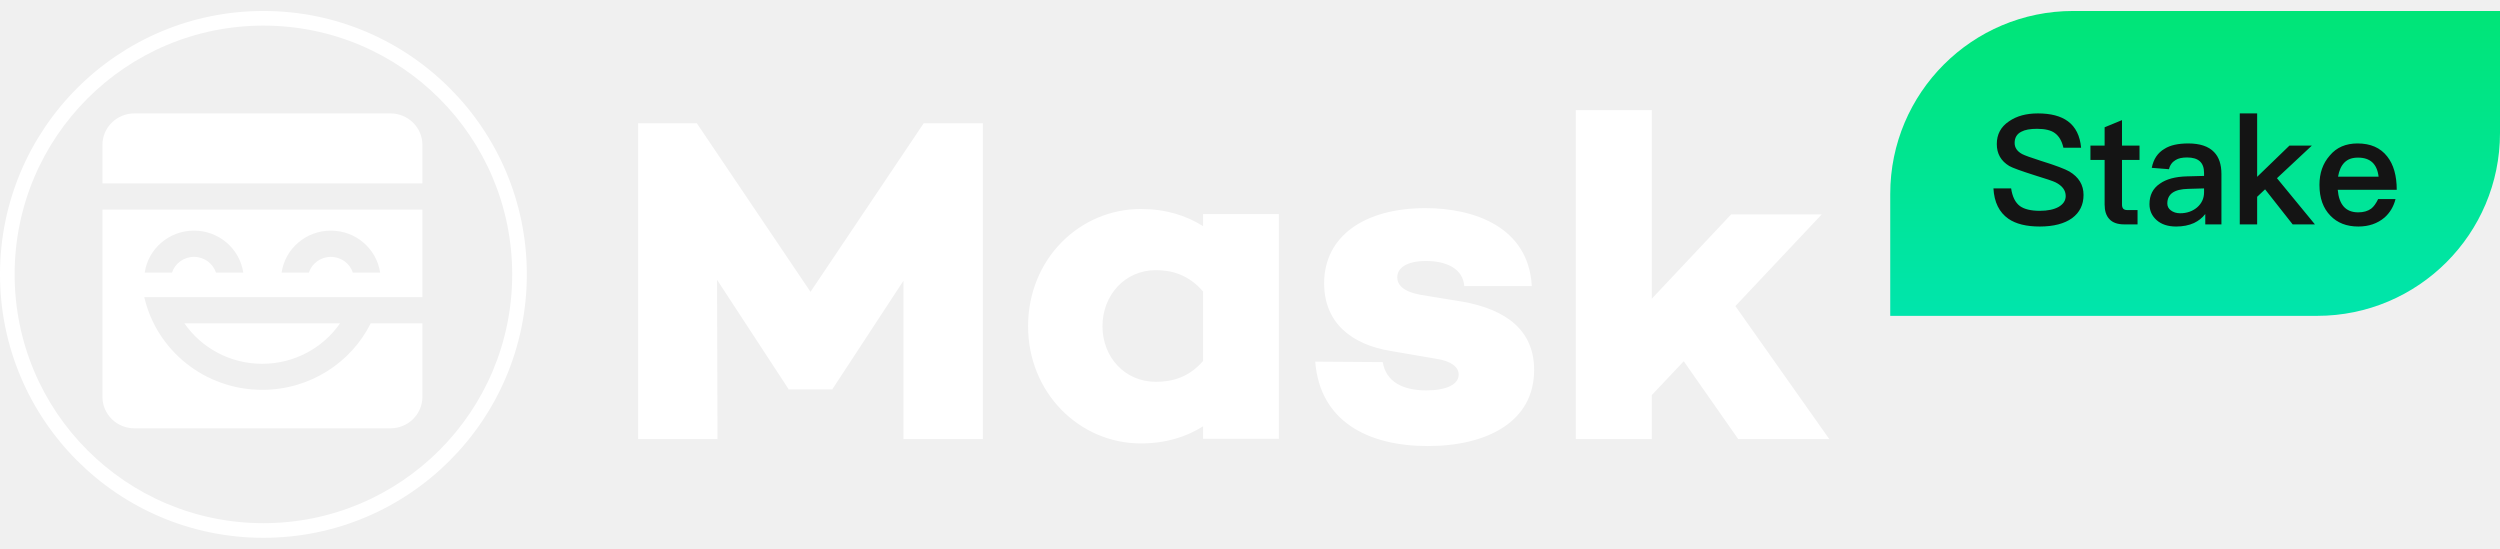
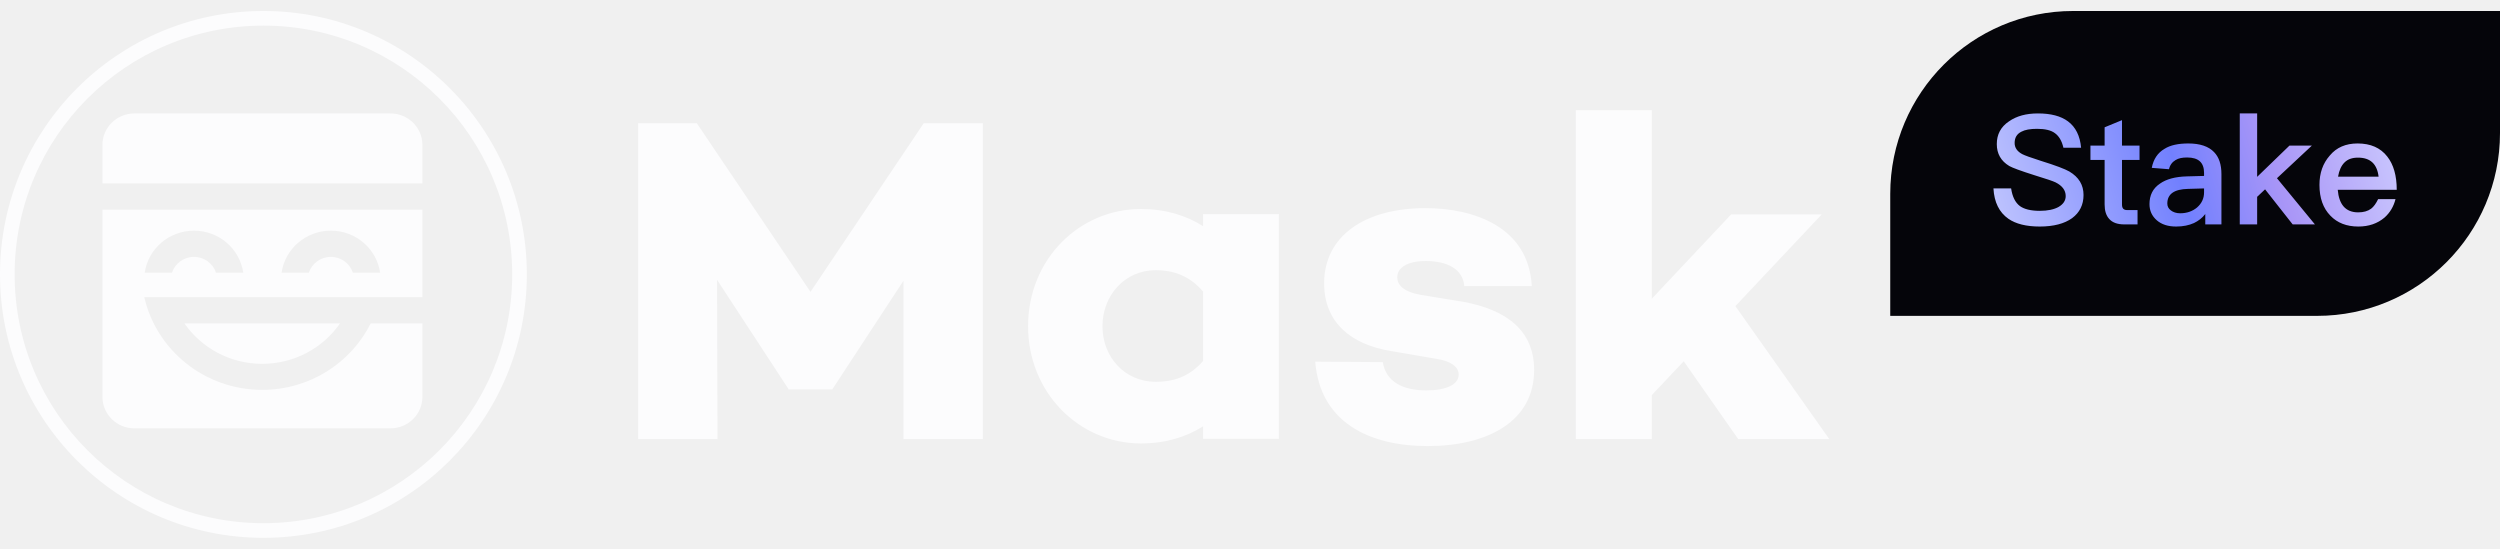
<svg xmlns="http://www.w3.org/2000/svg" width="164" height="36" viewBox="0 0 164 36" fill="none">
-   <g clip-path="url(#clip0_5236_60271)">
-     <path d="M93.505 13.653C96.673 13.653 100.27 14.87 100.486 18.764H96.058C95.965 17.639 94.92 17.121 93.536 17.121C92.245 17.121 91.66 17.608 91.66 18.186C91.66 18.673 92.029 19.129 93.198 19.342L95.996 19.799C98.794 20.316 100.639 21.655 100.639 24.271C100.639 27.679 97.534 29.261 93.659 29.261C89.754 29.261 86.587 27.649 86.279 23.724L90.707 23.754C90.922 25.032 91.999 25.61 93.567 25.61C94.889 25.61 95.689 25.215 95.689 24.576C95.689 24.089 95.227 23.693 94.243 23.541L91.23 23.024C88.647 22.598 86.863 21.168 86.863 18.582C86.863 15.478 89.538 13.653 93.505 13.653ZM74.84 13.71C76.467 13.71 77.817 14.136 78.922 14.835V14.044H83.895V28.785H78.922V27.965C77.817 28.664 76.467 29.089 74.84 29.089C70.818 29.089 67.442 25.776 67.442 21.4C67.442 16.993 70.818 13.71 74.84 13.71ZM45.712 8.086L53.169 19.145L60.594 8.086H64.477V28.802H59.269V18.414L54.617 25.512V25.543H51.72V25.512L47.037 18.353L47.068 28.802H41.86V8.086H45.712ZM108.36 7.226V19.594L113.564 14.063H119.507L113.841 20.08L120 28.802H114.026L110.454 23.697L108.36 25.915V28.802H103.372V7.226H108.36ZM75.822 17.722C73.796 17.722 72.323 19.363 72.323 21.4C72.323 23.436 73.796 25.047 75.822 25.047C76.927 25.047 78.001 24.743 78.922 23.679V19.12C78.001 18.056 76.927 17.722 75.822 17.722Z" fill="white" />
-     <path fill-rule="evenodd" clip-rule="evenodd" d="M17.28 34.32C26.293 34.32 33.6 27.013 33.6 18C33.6 8.986 26.293 1.68 17.28 1.68C8.267 1.68 0.96 8.986 0.96 18C0.96 27.013 8.267 34.32 17.28 34.32ZM34.56 18C34.56 27.543 26.823 35.28 17.28 35.28C7.737 35.28 0 27.543 0 18C0 8.456 7.737 0.72 17.28 0.72C26.823 0.72 34.56 8.456 34.56 18Z" fill="white" />
-     <path fill-rule="evenodd" clip-rule="evenodd" d="M27.71 13.752V19.49H10.218L9.465 19.49C10.262 22.972 13.423 25.573 17.201 25.573C20.325 25.573 23.027 23.795 24.319 21.212L27.71 21.212V26.032C27.71 27.173 26.77 28.098 25.611 28.098H8.819C7.659 28.098 6.72 27.173 6.72 26.032V13.752H27.71ZM22.306 21.212C21.193 22.814 19.322 23.865 17.201 23.865C15.081 23.865 13.21 22.814 12.097 21.212H22.306ZM12.725 15.129C11.08 15.129 9.719 16.326 9.493 17.884L11.282 17.884C11.479 17.284 12.051 16.851 12.725 16.851C13.4 16.851 13.971 17.284 14.168 17.884L15.957 17.884C15.731 16.326 14.37 15.129 12.725 15.129ZM21.704 15.129C20.059 15.129 18.698 16.326 18.472 17.884L20.261 17.884C20.458 17.284 21.03 16.851 21.704 16.851C22.379 16.851 22.95 17.284 23.147 17.884L24.936 17.884C24.71 16.326 23.349 15.129 21.704 15.129ZM25.611 7.439C26.77 7.439 27.71 8.364 27.71 9.505V12.03H6.72V9.505C6.72 8.364 7.659 7.439 8.819 7.439H25.611Z" fill="white" />
+   <g clip-path="url(#clip0_6989_16435)">
+     <path d="M93.505 13.654C96.673 13.654 100.27 14.871 100.486 18.765H96.058C95.965 17.64 94.92 17.122 93.536 17.122C92.245 17.122 91.66 17.609 91.66 18.187C91.66 18.674 92.029 19.13 93.198 19.343L95.996 19.8C98.794 20.317 100.639 21.656 100.639 24.272C100.639 27.68 97.534 29.262 93.659 29.262C89.754 29.262 86.587 27.65 86.279 23.725L90.707 23.755C90.922 25.033 91.999 25.611 93.567 25.611C94.889 25.611 95.689 25.216 95.689 24.577C95.689 24.09 95.227 23.694 94.243 23.542L91.23 23.025C88.647 22.599 86.863 21.169 86.863 18.583C86.863 15.479 89.538 13.654 93.505 13.654ZM74.84 13.711C76.467 13.711 77.817 14.137 78.922 14.836V14.045H83.895V28.786H78.922V27.966C77.817 28.665 76.467 29.09 74.84 29.09C70.818 29.09 67.442 25.777 67.442 21.401C67.442 16.994 70.818 13.711 74.84 13.711ZM45.712 8.087L53.169 19.146L60.594 8.087H64.477V28.803H59.269V18.415L54.617 25.513V25.544H51.72V25.513L47.037 18.354L47.068 28.803H41.86V8.087H45.712ZM108.36 7.227V19.595L113.564 14.064H119.507L113.841 20.081L120 28.803H114.026L110.454 23.698L108.36 25.916V28.803H103.372V7.227H108.36ZM75.822 17.723C73.796 17.723 72.323 19.364 72.323 21.401C72.323 23.437 73.796 25.048 75.822 25.048C76.927 25.048 78.001 24.744 78.922 23.68V19.121C78.001 18.057 76.927 17.723 75.822 17.723Z" fill="#FCFCFD" />
+     <path fill-rule="evenodd" clip-rule="evenodd" d="M17.28 34.321C26.293 34.321 33.6 27.014 33.6 18.001C33.6 8.987 26.293 1.681 17.28 1.681C8.267 1.681 0.96 8.987 0.96 18.001C0.96 27.014 8.267 34.321 17.28 34.321ZM34.56 18.001C34.56 27.544 26.823 35.281 17.28 35.281C7.737 35.281 0 27.544 0 18.001C0 8.457 7.737 0.721 17.28 0.721C26.823 0.721 34.56 8.457 34.56 18.001Z" fill="#FCFCFD" />
+     <path fill-rule="evenodd" clip-rule="evenodd" d="M27.71 13.754V19.492H10.218L9.465 19.492C10.262 22.974 13.423 25.575 17.201 25.575C20.325 25.575 23.027 23.797 24.319 21.214L27.71 21.214V26.034C27.71 27.175 26.77 28.1 25.611 28.1H8.819C7.659 28.1 6.72 27.175 6.72 26.034V13.754H27.71ZM22.306 21.214C21.193 22.816 19.322 23.867 17.201 23.867C15.081 23.867 13.21 22.816 12.097 21.214H22.306ZM12.725 15.131C11.08 15.131 9.719 16.328 9.493 17.886L11.282 17.886C11.479 17.286 12.051 16.852 12.725 16.852C13.4 16.852 13.971 17.286 14.168 17.886L15.957 17.886C15.731 16.328 14.37 15.131 12.725 15.131ZM21.704 15.131C20.059 15.131 18.698 16.328 18.472 17.886L20.261 17.886C20.458 17.286 21.03 16.852 21.704 16.852C22.379 16.852 22.95 17.286 23.147 17.886L24.936 17.886C24.71 16.328 23.349 15.131 21.704 15.131ZM25.611 7.441C26.77 7.441 27.71 8.366 27.71 9.507V12.032H6.72V9.507C6.72 8.366 7.659 7.441 8.819 7.441H25.611Z" fill="#FCFCFD" />
  </g>
-   <path d="M124 12.72C124 6.092 129.373 0.72 136 0.72H164V8.72C164 15.347 158.627 20.72 152 20.72H124V12.72Z" fill="url(#paint0_linear_5236_60271)" />
-   <path d="M133.69 7.44C134.53 7.44 135.19 7.61 135.66 7.96C136.16 8.33 136.45 8.91 136.52 9.69H135.36C135.26 9.25 135.07 8.93 134.81 8.74C134.55 8.54 134.15 8.45 133.63 8.45C133.18 8.45 132.84 8.51 132.6 8.64C132.3 8.79 132.16 9.04 132.16 9.38C132.16 9.68 132.32 9.93 132.66 10.11C132.81 10.19 133.22 10.34 133.88 10.55C134.85 10.85 135.47 11.09 135.75 11.25C136.37 11.62 136.68 12.13 136.68 12.79C136.68 13.43 136.43 13.94 135.93 14.31C135.43 14.67 134.72 14.86 133.81 14.86C132.93 14.86 132.24 14.69 131.75 14.35C131.15 13.93 130.82 13.27 130.77 12.36H131.93C132.01 12.9 132.2 13.29 132.51 13.52C132.79 13.72 133.22 13.83 133.81 13.83C134.33 13.83 134.75 13.74 135.05 13.57C135.35 13.39 135.51 13.16 135.51 12.86C135.51 12.48 135.28 12.18 134.84 11.96C134.7 11.89 134.24 11.73 133.45 11.49C132.57 11.21 132.02 11.01 131.81 10.89C131.26 10.56 130.99 10.08 130.99 9.45C130.99 8.82 131.25 8.32 131.79 7.96C132.29 7.61 132.92 7.44 133.69 7.44ZM139.203 7.88V9.55H140.353V10.49H139.203V13.41C139.203 13.53 139.223 13.62 139.283 13.69C139.343 13.75 139.423 13.78 139.543 13.78H140.223V14.72H139.353C138.903 14.72 138.573 14.6 138.363 14.36C138.163 14.14 138.063 13.83 138.063 13.41V10.49H137.133V9.55H138.063V8.35L139.203 7.88ZM143.556 9.41C144.316 9.41 144.886 9.6 145.246 9.98C145.566 10.31 145.726 10.79 145.726 11.42V14.72H144.666V14.04C144.466 14.3 144.216 14.49 143.926 14.63C143.596 14.78 143.206 14.86 142.756 14.86C142.216 14.86 141.796 14.72 141.486 14.45C141.166 14.17 141.006 13.82 141.006 13.39C141.006 12.81 141.226 12.36 141.686 12.05C142.106 11.75 142.696 11.59 143.456 11.57L144.586 11.54V11.34C144.586 10.66 144.216 10.33 143.476 10.33C143.156 10.33 142.906 10.38 142.716 10.5C142.496 10.63 142.346 10.83 142.286 11.1L141.156 11.01C141.266 10.44 141.546 10.02 141.996 9.76C142.376 9.52 142.896 9.41 143.556 9.41ZM144.586 12.36L143.536 12.39C142.626 12.41 142.176 12.73 142.176 13.35C142.176 13.53 142.246 13.68 142.406 13.8C142.566 13.92 142.766 13.99 143.016 13.99C143.456 13.99 143.826 13.86 144.126 13.61C144.426 13.35 144.586 13.02 144.586 12.62V12.36ZM146.929 7.44H148.069V11.6L150.189 9.55H151.659L149.369 11.69L151.859 14.72H150.399L148.589 12.42L148.069 12.91V14.72H146.929V7.44ZM154.656 9.41C155.506 9.41 156.156 9.69 156.606 10.27C157.016 10.79 157.226 11.52 157.226 12.45H153.356C153.396 12.93 153.526 13.3 153.746 13.55C153.966 13.8 154.286 13.93 154.696 13.93C155.046 13.93 155.326 13.85 155.546 13.69C155.716 13.56 155.866 13.35 156.006 13.06H157.146C157.026 13.54 156.786 13.95 156.426 14.27C155.966 14.66 155.396 14.86 154.706 14.86C153.936 14.86 153.326 14.62 152.876 14.15C152.396 13.66 152.156 12.99 152.156 12.13C152.156 11.36 152.376 10.72 152.836 10.2C153.276 9.67 153.886 9.41 154.656 9.41ZM154.686 10.34C154.306 10.34 154.016 10.44 153.796 10.66C153.586 10.87 153.446 11.18 153.376 11.59H156.036C155.936 10.75 155.486 10.34 154.686 10.34Z" fill="#141414" />
+   <path d="M124 12.721C124 6.093 129.373 0.721 136 0.721H164V8.721C164 15.348 158.627 20.721 152 20.721H124V12.721Z" fill="#05050A" />
+   <path d="M133.69 7.441C134.53 7.441 135.19 7.611 135.66 7.961C136.16 8.331 136.45 8.911 136.52 9.691H135.36C135.26 9.251 135.07 8.931 134.81 8.741C134.55 8.541 134.15 8.451 133.63 8.451C133.18 8.451 132.84 8.511 132.6 8.641C132.3 8.791 132.16 9.041 132.16 9.381C132.16 9.681 132.32 9.931 132.66 10.111C132.81 10.191 133.22 10.341 133.88 10.551C134.85 10.851 135.47 11.091 135.75 11.251C136.37 11.621 136.68 12.131 136.68 12.791C136.68 13.431 136.43 13.941 135.93 14.311C135.43 14.671 134.72 14.861 133.81 14.861C132.93 14.861 132.24 14.691 131.75 14.351C131.15 13.931 130.82 13.271 130.77 12.361H131.93C132.01 12.901 132.2 13.291 132.51 13.521C132.79 13.721 133.22 13.831 133.81 13.831C134.33 13.831 134.75 13.741 135.05 13.571C135.35 13.391 135.51 13.161 135.51 12.861C135.51 12.481 135.28 12.181 134.84 11.961C134.7 11.891 134.24 11.731 133.45 11.491C132.57 11.211 132.02 11.011 131.81 10.891C131.26 10.561 130.99 10.081 130.99 9.451C130.99 8.821 131.25 8.321 131.79 7.961C132.29 7.611 132.92 7.441 133.69 7.441ZM139.203 7.881V9.551H140.353V10.491H139.203V13.411C139.203 13.531 139.223 13.621 139.283 13.691C139.343 13.751 139.423 13.781 139.543 13.781H140.223V14.721H139.353C138.903 14.721 138.573 14.601 138.363 14.361C138.163 14.141 138.063 13.831 138.063 13.411V10.491H137.133V9.551H138.063V8.351L139.203 7.881ZM143.556 9.411C144.316 9.411 144.886 9.601 145.246 9.981C145.566 10.311 145.726 10.791 145.726 11.421V14.721H144.666V14.041C144.466 14.301 144.216 14.491 143.926 14.631C143.596 14.781 143.206 14.861 142.756 14.861C142.216 14.861 141.796 14.721 141.486 14.451C141.166 14.171 141.006 13.821 141.006 13.391C141.006 12.811 141.226 12.361 141.686 12.051C142.106 11.751 142.696 11.591 143.456 11.571L144.586 11.541V11.341C144.586 10.661 144.216 10.331 143.476 10.331C143.156 10.331 142.906 10.381 142.716 10.501C142.496 10.631 142.346 10.831 142.286 11.101L141.156 11.011C141.266 10.441 141.546 10.021 141.996 9.761C142.376 9.521 142.896 9.411 143.556 9.411ZM144.586 12.361L143.536 12.391C142.626 12.411 142.176 12.731 142.176 13.351C142.176 13.531 142.246 13.681 142.406 13.801C142.566 13.921 142.766 13.991 143.016 13.991C143.456 13.991 143.826 13.861 144.126 13.611C144.426 13.351 144.586 13.021 144.586 12.621V12.361ZM146.929 7.441H148.069V11.601L150.189 9.551H151.659L149.369 11.691L151.859 14.721H150.399L148.589 12.421L148.069 12.911V14.721H146.929V7.441ZM154.656 9.411C155.506 9.411 156.156 9.691 156.606 10.271C157.016 10.791 157.226 11.521 157.226 12.451H153.356C153.396 12.931 153.526 13.301 153.746 13.551C153.966 13.801 154.286 13.931 154.696 13.931C155.046 13.931 155.326 13.851 155.546 13.691C155.716 13.561 155.866 13.351 156.006 13.061H157.146C157.026 13.541 156.786 13.951 156.426 14.271C155.966 14.661 155.396 14.861 154.706 14.861C153.936 14.861 153.326 14.621 152.876 14.151C152.396 13.661 152.156 12.991 152.156 12.131C152.156 11.361 152.376 10.721 152.836 10.201C153.276 9.671 153.886 9.411 154.656 9.411ZM154.686 10.341C154.306 10.341 154.016 10.441 153.796 10.661C153.586 10.871 153.446 11.181 153.376 11.591H156.036C155.936 10.751 155.486 10.341 154.686 10.341Z" fill="url(#paint0_linear_6989_16435)" />
  <defs>
-     <linearGradient id="paint0_linear_5236_60271" x1="144" y1="0.72" x2="144" y2="20.72" gradientUnits="userSpaceOnUse">
-       <stop stop-color="#00E577" />
-       <stop offset="1" stop-color="#00E5AC" />
+     <linearGradient id="paint0_linear_6989_16435" x1="153.055" y1="-11.205" x2="122.563" y2="-2.589" gradientUnits="userSpaceOnUse">
+       <stop stop-color="#D0D0FF" />
+       <stop offset="0.304" stop-color="#A996F7" />
+       <stop offset="0.505" stop-color="#7280FE" />
+       <stop offset="1" stop-color="#D3D6FE" />
    </linearGradient>
-     <clipPath id="clip0_5236_60271">
-       <rect width="120" height="34.56" fill="white" transform="translate(0 0.719727)" />
+     <clipPath id="clip0_6989_16435">
+       <rect width="120" height="34.56" fill="white" transform="translate(0 0.720703)" />
    </clipPath>
  </defs>
</svg>
